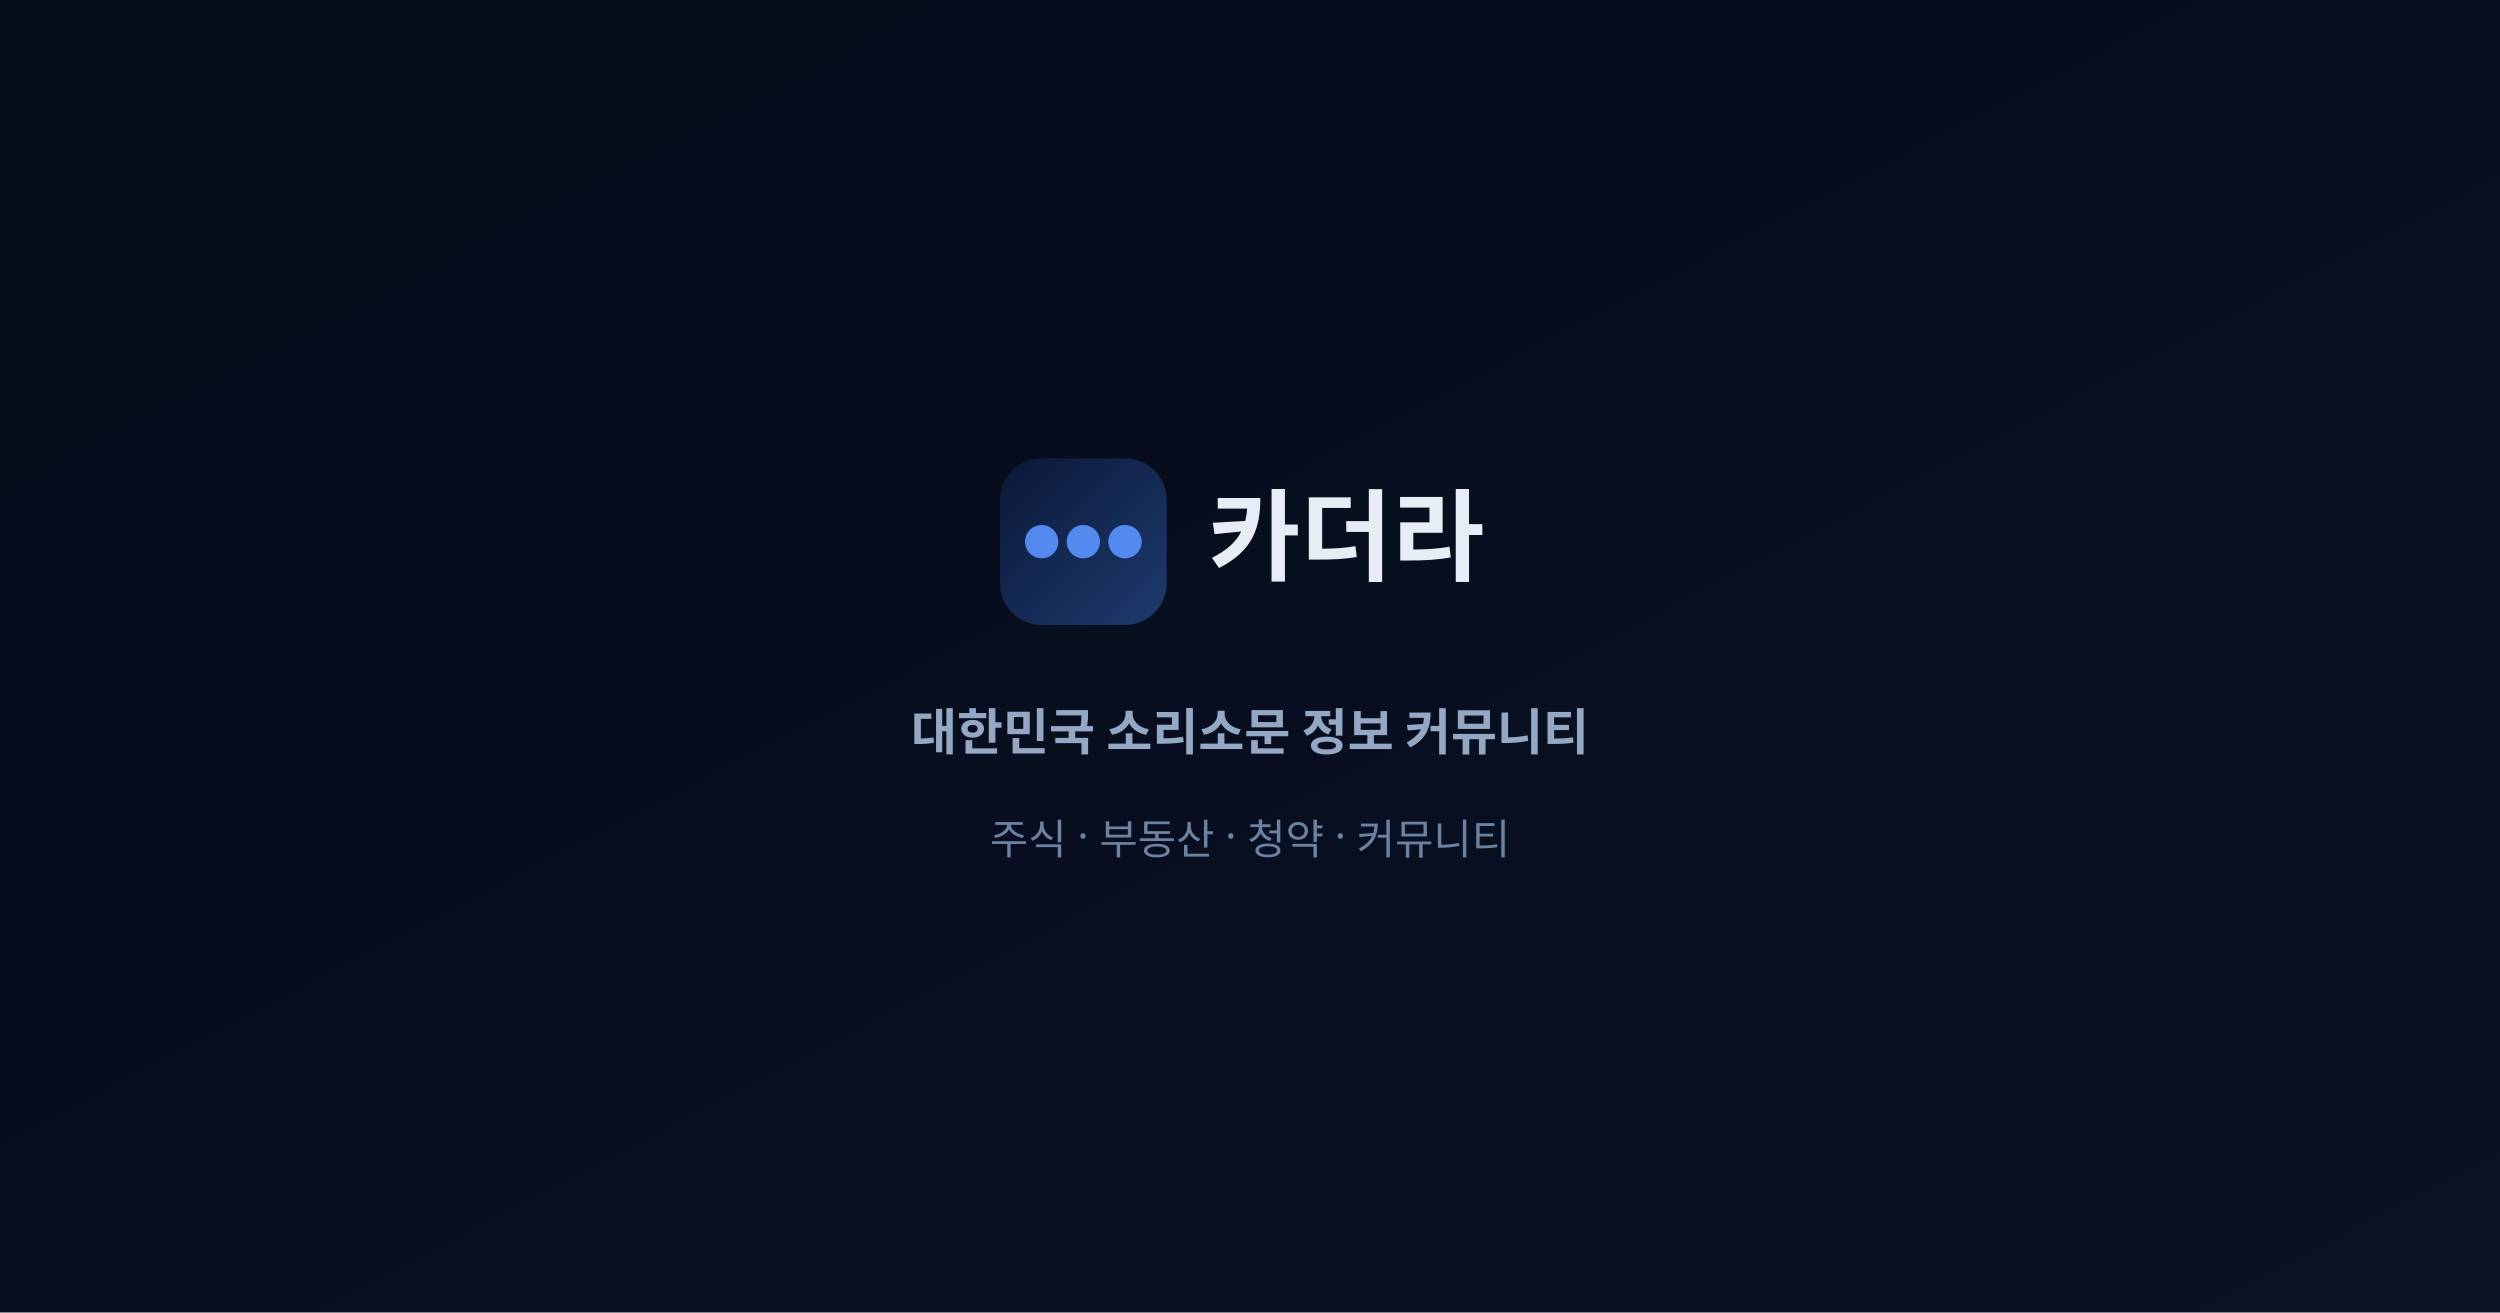
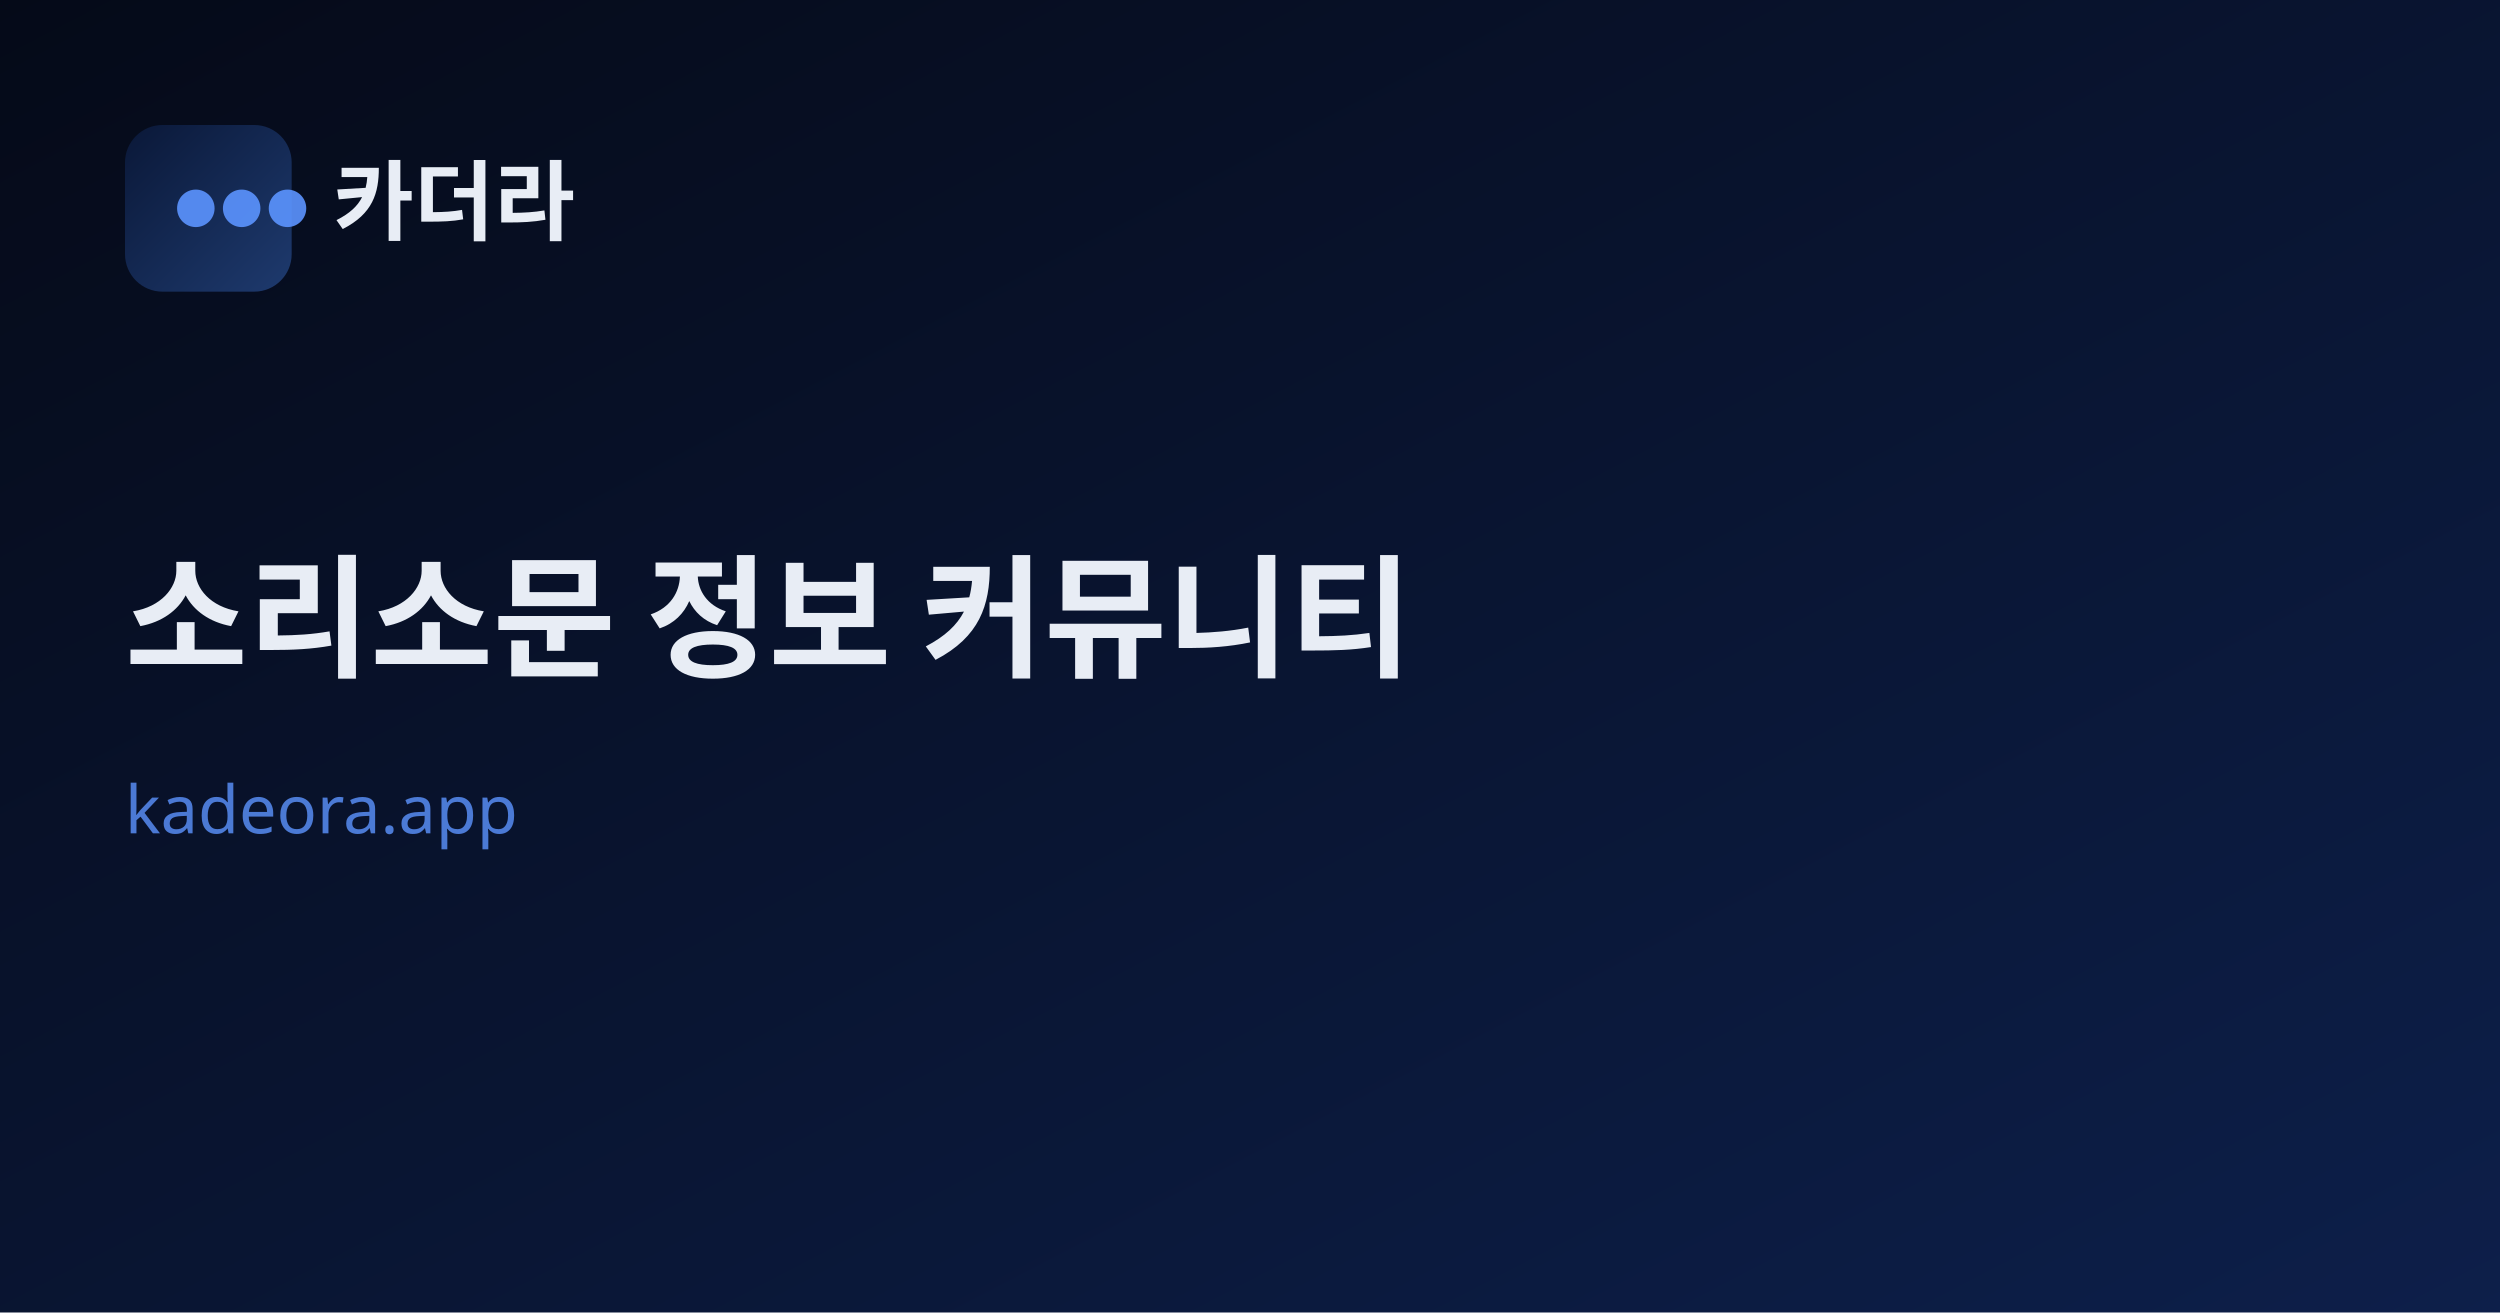
<svg xmlns="http://www.w3.org/2000/svg" width="1200" height="630" viewBox="0 0 1200 630">
  <defs>
    <linearGradient id="bg" x1="0%" y1="0%" x2="100%" y2="100%">
      <stop offset="0%" stop-color="#050A18" />
-       <stop offset="100%" stop-color="#0A1225" />
+       <stop offset="100%" stop-color="#0D1F4A" />
    </linearGradient>
-     <linearGradient id="logo" x1="0%" y1="0%" x2="100%" y2="100%">
+     <linearGradient id="icon" x1="0%" y1="0%" x2="100%" y2="100%">
      <stop offset="0%" stop-color="#0A1838" />
      <stop offset="100%" stop-color="#1E3A6E" />
    </linearGradient>
  </defs>
  <rect width="1200" height="630" fill="url(#bg)" />
-   <rect x="480" y="220" width="80" height="80" rx="20" fill="url(#logo)" />
-   <circle cx="500" cy="260" r="8" fill="#5B93FF" opacity="0.9" />
-   <circle cx="520" cy="260" r="8" fill="#5B93FF" opacity="0.9" />
-   <circle cx="540" cy="260" r="8" fill="#5B93FF" opacity="0.9" />
-   <text x="580" y="275" font-family="system-ui" font-weight="900" font-size="48" fill="#E8EDF5">카더라</text>
-   <text x="600" y="360" font-family="system-ui" font-weight="600" font-size="24" fill="#94A8C4" text-anchor="middle">대한민국 소리소문 정보 커뮤니티</text>
-   <text x="600" y="410" font-family="system-ui" font-weight="500" font-size="20" fill="#6B82A0" text-anchor="middle">주식 · 부동산 · 청약 · 커뮤니티</text>
+   <rect x="60" y="60" width="80" height="80" rx="18" fill="url(#icon)" />
+   <circle cx="94" cy="100" r="9" fill="#5B93FF" opacity="0.9" />
+   <circle cx="116" cy="100" r="9" fill="#5B93FF" opacity="0.9" />
+   <circle cx="138" cy="100" r="9" fill="#5B93FF" opacity="0.9" />
+   <text x="160" y="112" font-family="system-ui,sans-serif" font-weight="900" font-size="42" fill="#E8EDF5">카더라</text>
+   <text x="60" y="320" font-family="system-ui,sans-serif" font-weight="800" font-size="64" fill="#E8EDF5">소리소문 정보 커뮤니티</text>
+   <text x="60" y="400" font-family="system-ui,sans-serif" font-size="32" fill="#5B93FF" opacity="0.8">kadeora.app</text>
</svg>
